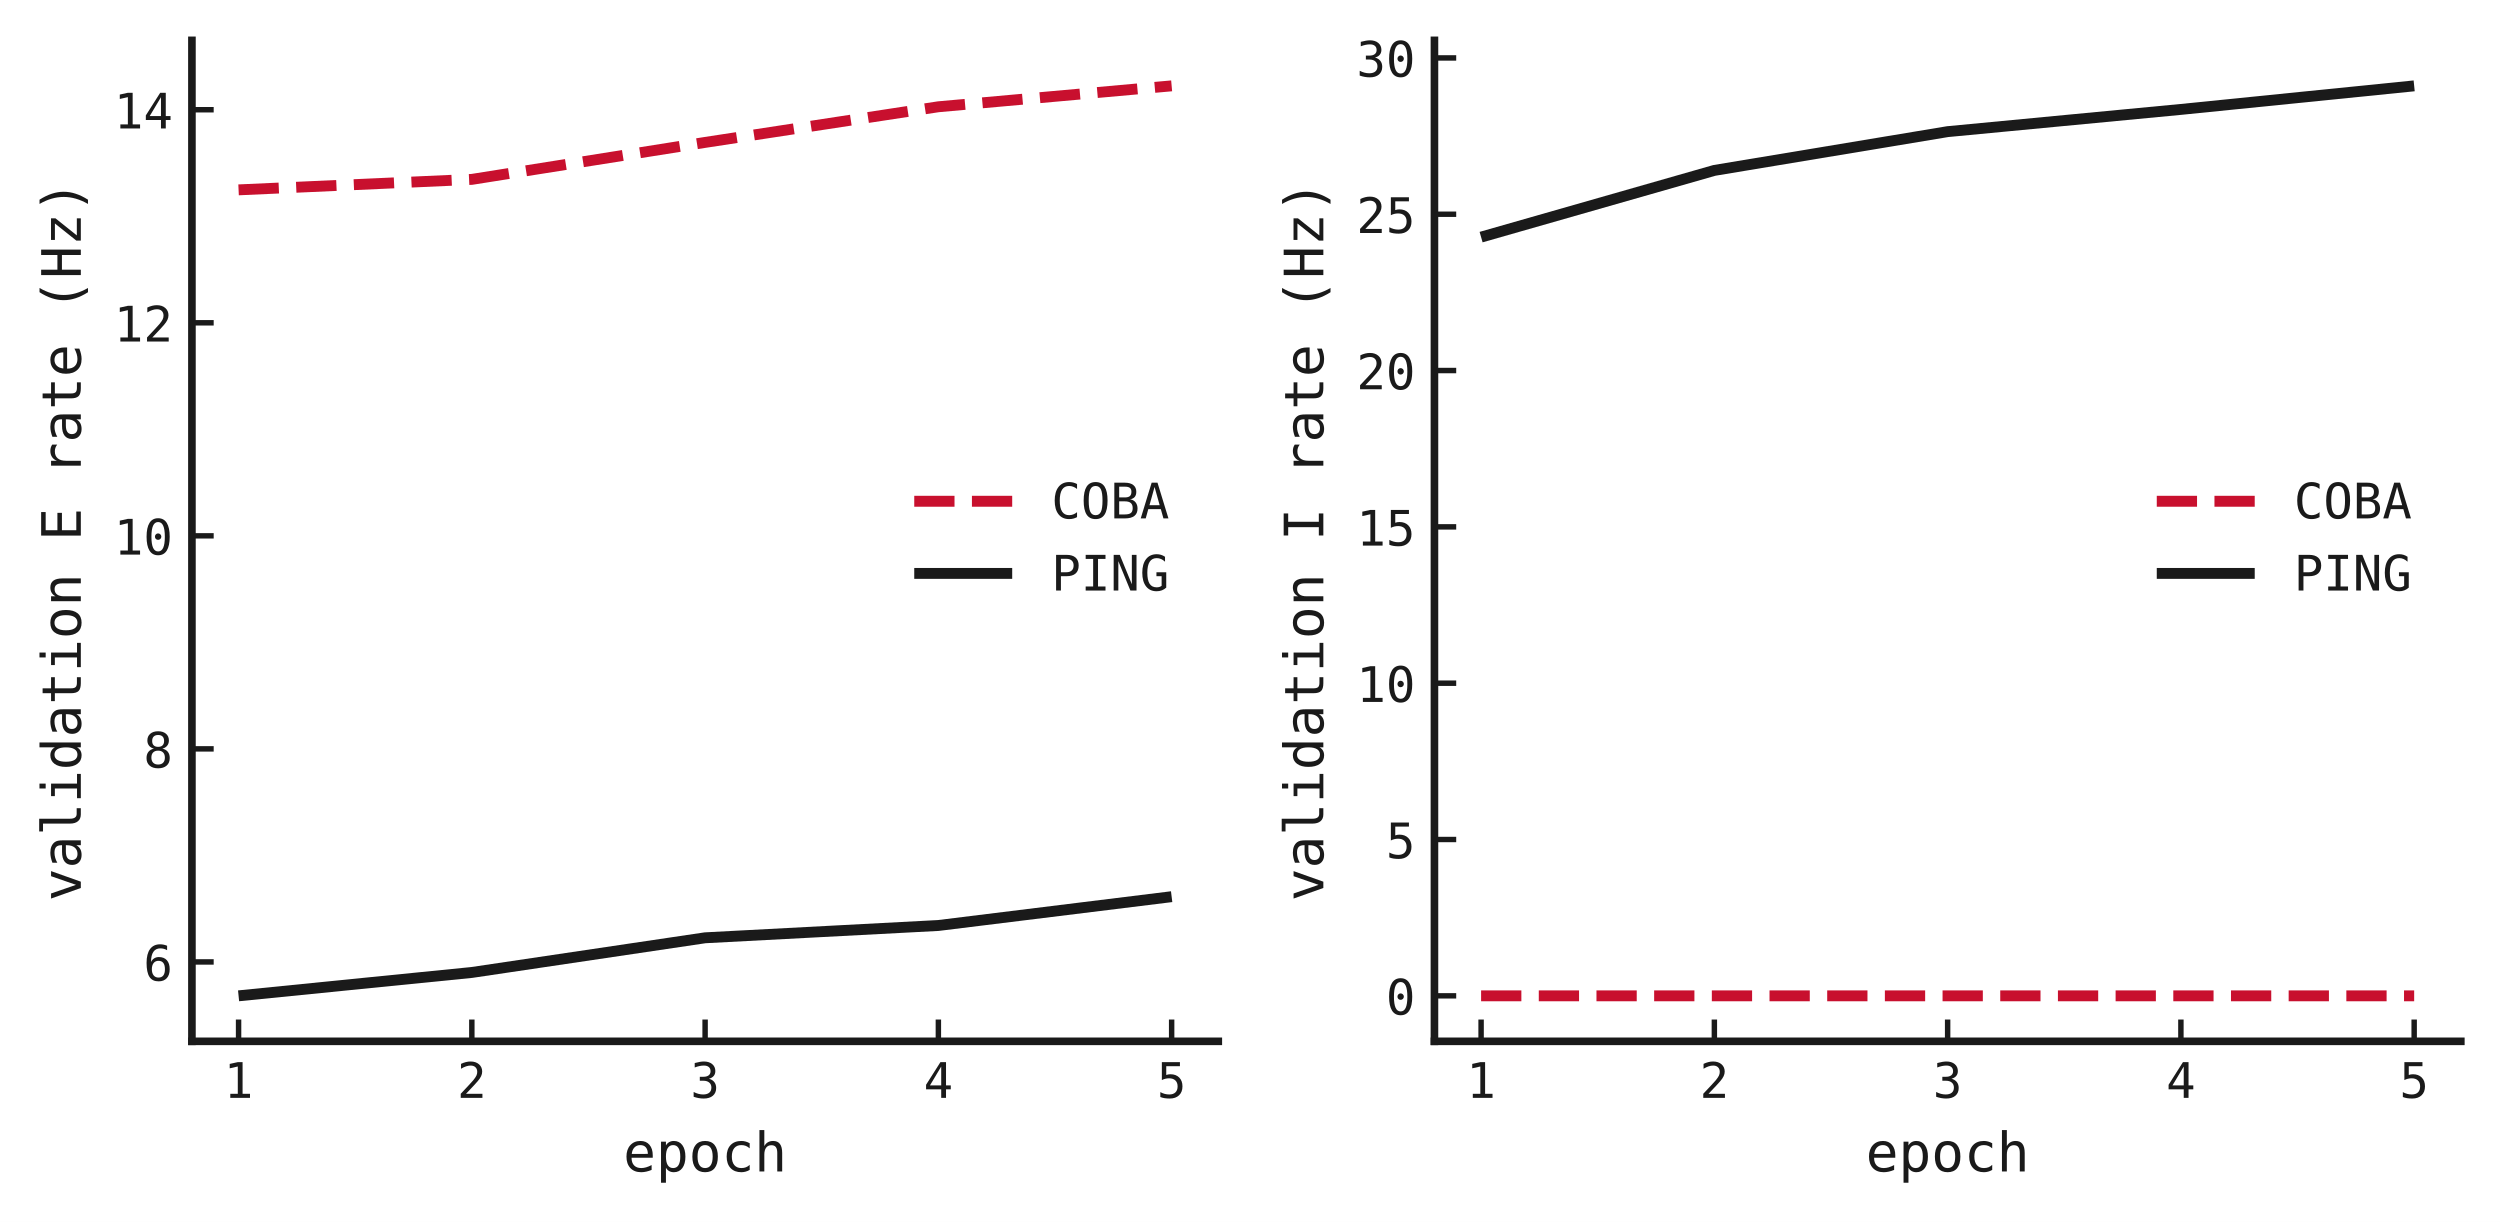
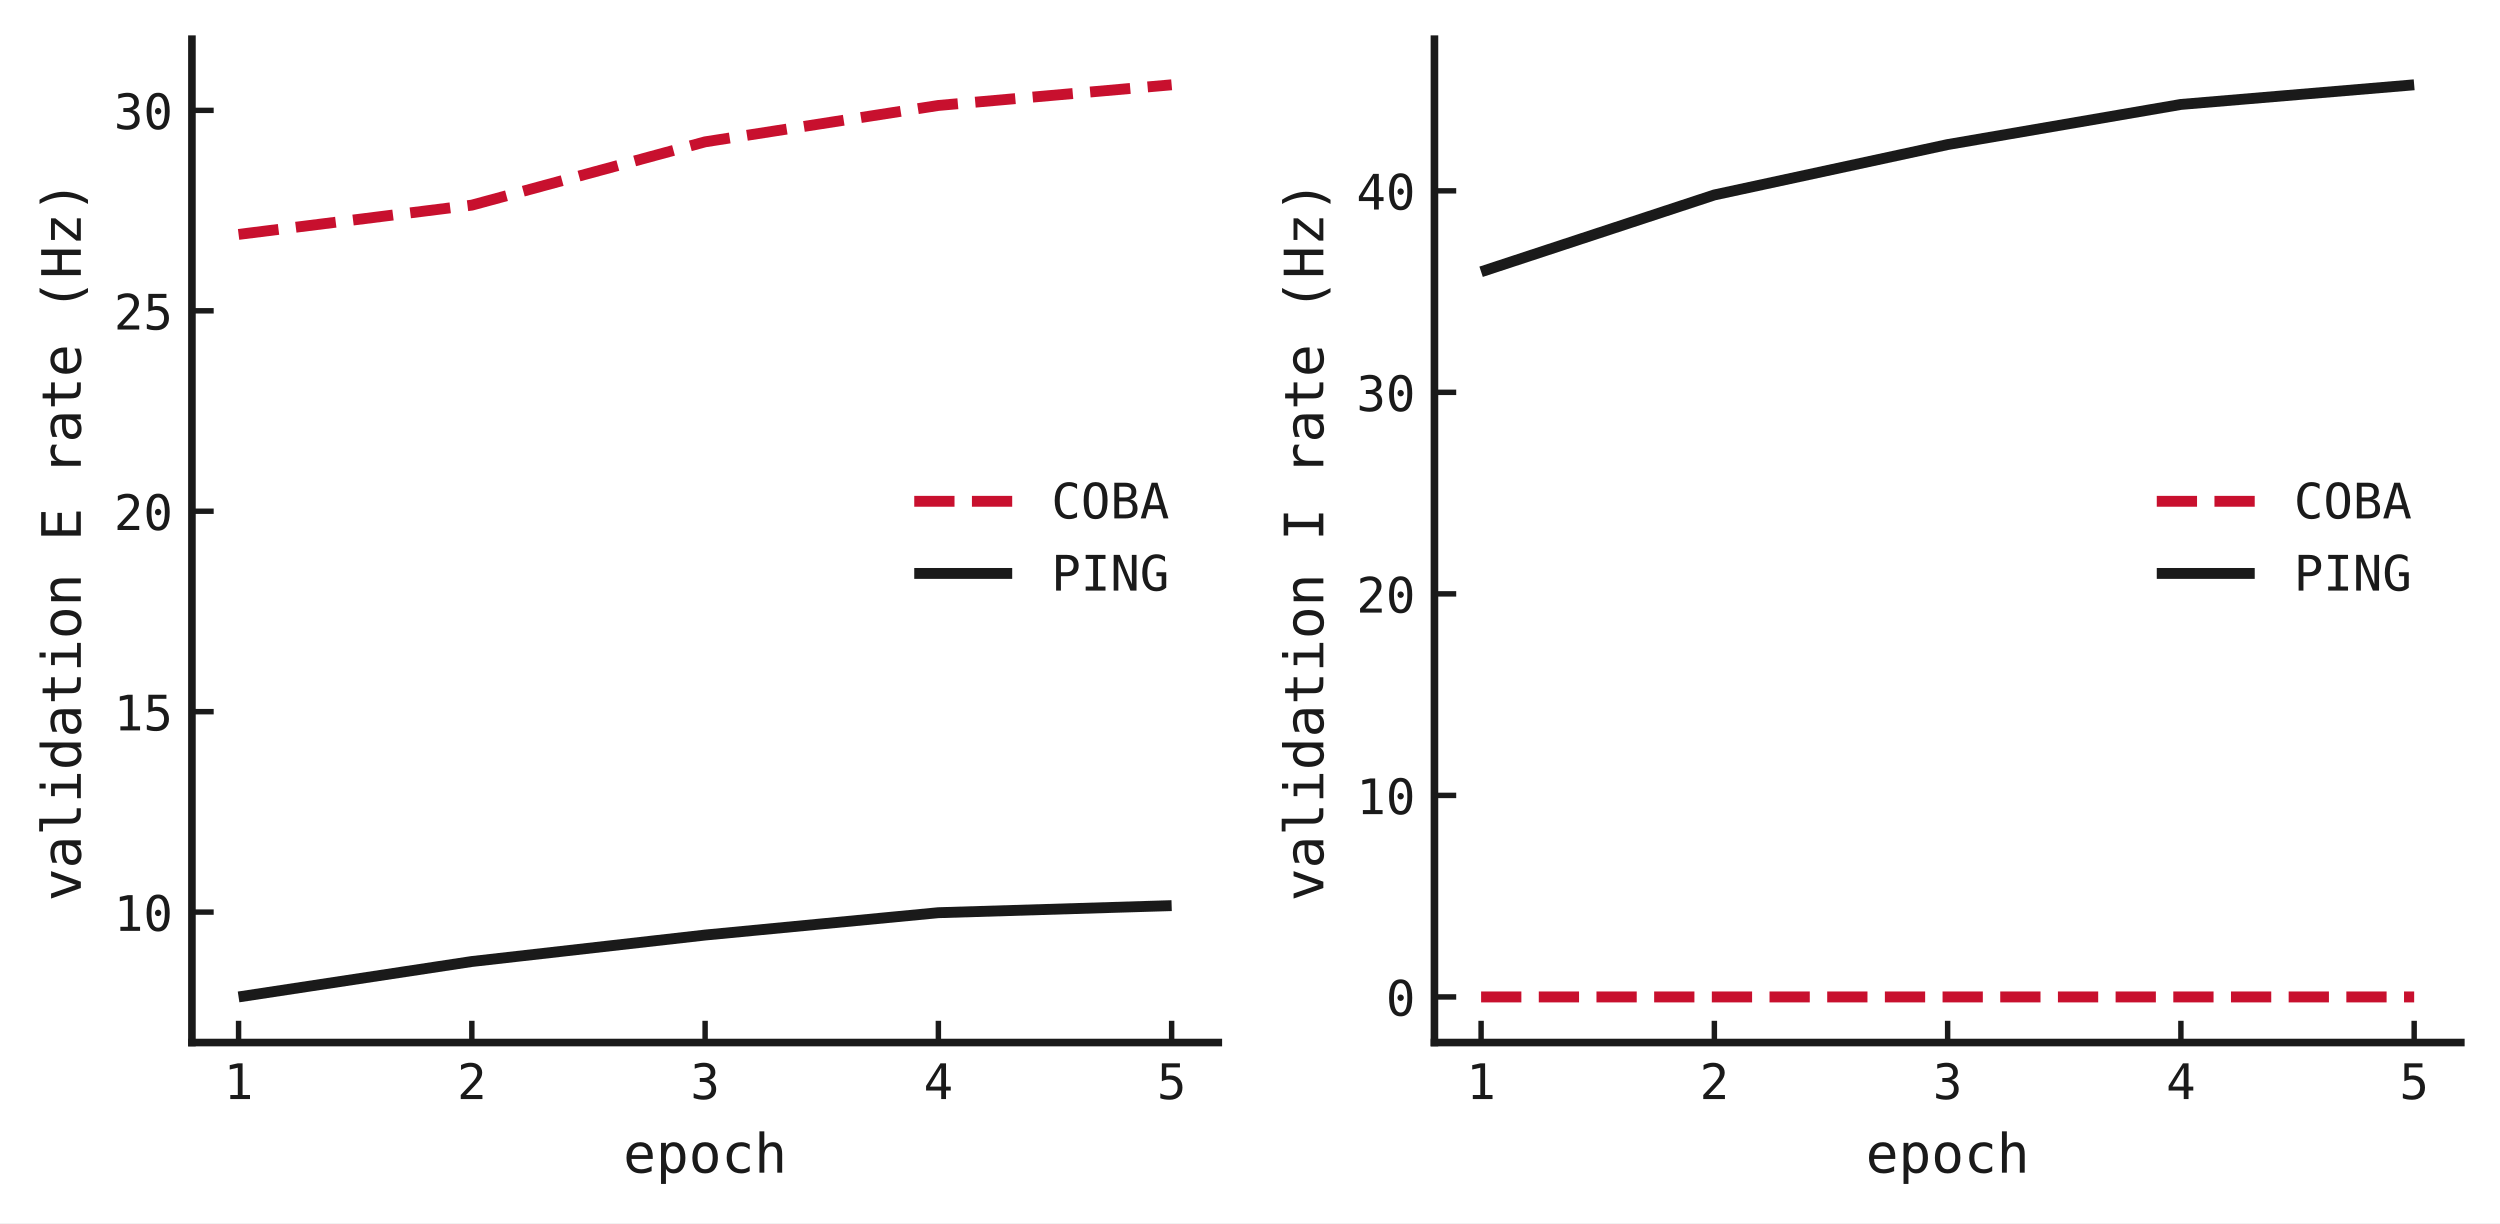
- <svg xmlns="http://www.w3.org/2000/svg" xmlns:xlink="http://www.w3.org/1999/xlink" width="459.408pt" height="224.547pt" viewBox="0 0 459.408 224.547" version="1.1">
+ <svg xmlns="http://www.w3.org/2000/svg" xmlns:xlink="http://www.w3.org/1999/xlink" width="459.408pt" height="224.769pt" viewBox="0 0 459.408 224.769" version="1.1">
  <defs>
    <style type="text/css">*{stroke-linejoin: round; stroke-linecap: butt}</style>
  </defs>
  <g id="figure_1">
    <g id="patch_1">
-       <path d="M 0 224.547  L 459.408 224.547  L 459.408 0  L 0 0  z " style="fill: #ffffff" />
+       <path d="M 0 224.769  L 459.408 224.769  L 459.408 0  L 0 0  z " style="fill: #ffffff" />
    </g>
    <g id="axes_1">
      <g id="patch_2">
-         <path d="M 35.268 191.357  L 223.878 191.357  L 223.878 7.415  L 35.268 7.415  z " style="fill: #ffffff" />
+         <path d="M 35.268 191.58  L 223.878 191.58  L 223.878 7.2  L 35.268 7.2  z " style="fill: #ffffff" />
      </g>
      <g id="matplotlib.axis_1">
        <g id="xtick_1">
          <g id="line2d_1">
            <defs>
-               <path id="m30cc1828df" d="M 0 0  L 0 -4  " style="stroke: #1a1a1a" />
-             </defs>
-             <g>
-               <use xlink:href="#m30cc1828df" x="43.841" y="191.357" style="fill: #1a1a1a; stroke: #1a1a1a" />
+               <path id="m2af4ba54e7" d="M 0 0  L 0 -4  " style="stroke: #1a1a1a" />
+             </defs>
+             <g>
+               <use xlink:href="#m2af4ba54e7" x="43.841" y="191.58" style="fill: #1a1a1a; stroke: #1a1a1a" />
            </g>
          </g>
          <g id="text_1">
-             <g style="fill: #1a1a1a" transform="translate(41.13185 201.7436) scale(0.09 -0.09)">
+             <g style="fill: #1a1a1a" transform="translate(41.13185 201.9664) scale(0.09 -0.09)">
              <defs>
                <path id="DejaVuSansMono-31" d="M 844 531  L 1825 531  L 1825 4097  L 769 3859  L 769 4434  L 1819 4666  L 2450 4666  L 2450 531  L 3419 531  L 3419 0  L 844 0  L 844 531  z " transform="scale(0.015625)" />
              </defs>
              <use xlink:href="#DejaVuSansMono-31" />
            </g>
          </g>
        </g>
        <g id="xtick_2">
          <g id="line2d_2">
            <g>
-               <use xlink:href="#m30cc1828df" x="86.707" y="191.357" style="fill: #1a1a1a; stroke: #1a1a1a" />
+               <use xlink:href="#m2af4ba54e7" x="86.707" y="191.58" style="fill: #1a1a1a; stroke: #1a1a1a" />
            </g>
          </g>
          <g id="text_2">
-             <g style="fill: #1a1a1a" transform="translate(83.99776 201.7436) scale(0.09 -0.09)">
+             <g style="fill: #1a1a1a" transform="translate(83.99776 201.9664) scale(0.09 -0.09)">
              <defs>
                <path id="DejaVuSansMono-32" d="M 1166 531  L 3309 531  L 3309 0  L 475 0  L 475 531  Q 1059 1147 1496 1619  Q 1934 2091 2100 2284  Q 2413 2666 2522 2902  Q 2631 3138 2631 3384  Q 2631 3775 2401 3997  Q 2172 4219 1772 4219  Q 1488 4219 1175 4116  Q 863 4013 513 3803  L 513 4441  Q 834 4594 1145 4672  Q 1456 4750 1759 4750  Q 2444 4750 2861 4386  Q 3278 4022 3278 3431  Q 3278 3131 3139 2831  Q 3000 2531 2688 2169  Q 2513 1966 2180 1606  Q 1847 1247 1166 531  z " transform="scale(0.015625)" />
              </defs>
              <use xlink:href="#DejaVuSansMono-32" />
            </g>
          </g>
        </g>
        <g id="xtick_3">
          <g id="line2d_3">
            <g>
-               <use xlink:href="#m30cc1828df" x="129.573" y="191.357" style="fill: #1a1a1a; stroke: #1a1a1a" />
+               <use xlink:href="#m2af4ba54e7" x="129.573" y="191.58" style="fill: #1a1a1a; stroke: #1a1a1a" />
            </g>
          </g>
          <g id="text_3">
-             <g style="fill: #1a1a1a" transform="translate(126.8637 201.7436) scale(0.09 -0.09)">
+             <g style="fill: #1a1a1a" transform="translate(126.8637 201.9664) scale(0.09 -0.09)">
              <defs>
                <path id="DejaVuSansMono-33" d="M 2425 2497  Q 2884 2375 3128 2064  Q 3372 1753 3372 1288  Q 3372 644 2939 276  Q 2506 -91 1741 -91  Q 1419 -91 1084 -31  Q 750 28 428 141  L 428 769  Q 747 603 1056 522  Q 1366 441 1672 441  Q 2191 441 2469 675  Q 2747 909 2747 1350  Q 2747 1756 2469 1995  Q 2191 2234 1716 2234  L 1234 2234  L 1234 2753  L 1716 2753  Q 2150 2753 2394 2943  Q 2638 3134 2638 3475  Q 2638 3834 2411 4026  Q 2184 4219 1766 4219  Q 1488 4219 1191 4156  Q 894 4094 569 3969  L 569 4550  Q 947 4650 1242 4700  Q 1538 4750 1766 4750  Q 2447 4750 2855 4408  Q 3263 4066 3263 3500  Q 3263 3116 3048 2859  Q 2834 2603 2425 2497  z " transform="scale(0.015625)" />
              </defs>
              <use xlink:href="#DejaVuSansMono-33" />
            </g>
          </g>
        </g>
        <g id="xtick_4">
          <g id="line2d_4">
            <g>
-               <use xlink:href="#m30cc1828df" x="172.439" y="191.357" style="fill: #1a1a1a; stroke: #1a1a1a" />
+               <use xlink:href="#m2af4ba54e7" x="172.439" y="191.58" style="fill: #1a1a1a; stroke: #1a1a1a" />
            </g>
          </g>
          <g id="text_4">
-             <g style="fill: #1a1a1a" transform="translate(169.7296 201.7436) scale(0.09 -0.09)">
+             <g style="fill: #1a1a1a" transform="translate(169.7296 201.9664) scale(0.09 -0.09)">
              <defs>
                <path id="DejaVuSansMono-34" d="M 2297 4091  L 825 1625  L 2297 1625  L 2297 4091  z M 2194 4666  L 2925 4666  L 2925 1625  L 3547 1625  L 3547 1113  L 2925 1113  L 2925 0  L 2297 0  L 2297 1113  L 319 1113  L 319 1709  L 2194 4666  z " transform="scale(0.015625)" />
              </defs>
              <use xlink:href="#DejaVuSansMono-34" />
            </g>
          </g>
        </g>
        <g id="xtick_5">
          <g id="line2d_5">
            <g>
-               <use xlink:href="#m30cc1828df" x="215.305" y="191.357" style="fill: #1a1a1a; stroke: #1a1a1a" />
+               <use xlink:href="#m2af4ba54e7" x="215.305" y="191.58" style="fill: #1a1a1a; stroke: #1a1a1a" />
            </g>
          </g>
          <g id="text_5">
-             <g style="fill: #1a1a1a" transform="translate(212.5955 201.7436) scale(0.09 -0.09)">
+             <g style="fill: #1a1a1a" transform="translate(212.5955 201.9664) scale(0.09 -0.09)">
              <defs>
                <path id="DejaVuSansMono-35" d="M 647 4666  L 3009 4666  L 3009 4134  L 1222 4134  L 1222 2988  Q 1356 3038 1492 3061  Q 1628 3084 1766 3084  Q 2491 3084 2916 2656  Q 3341 2228 3341 1497  Q 3341 759 2895 334  Q 2450 -91 1678 -91  Q 1306 -91 998 -41  Q 691 9 447 109  L 447 750  Q 734 594 1025 517  Q 1316 441 1619 441  Q 2141 441 2423 716  Q 2706 991 2706 1497  Q 2706 1997 2414 2275  Q 2122 2553 1600 2553  Q 1347 2553 1106 2495  Q 866 2438 647 2322  L 647 4666  z " transform="scale(0.015625)" />
              </defs>
              <use xlink:href="#DejaVuSansMono-35" />
            </g>
          </g>
        </g>
        <g id="text_6">
-           <g style="fill: #1a1a1a" transform="translate(114.522 215.2668) scale(0.1 -0.1)">
+           <g style="fill: #1a1a1a" transform="translate(114.522 215.4897) scale(0.1 -0.1)">
            <defs>
              <path id="DejaVuSansMono-65" d="M 3475 1894  L 3475 1613  L 984 1613  L 984 1594  Q 984 1022 1282 709  Q 1581 397 2125 397  Q 2400 397 2700 484  Q 3000 572 3341 750  L 3341 178  Q 3013 44 2708 -23  Q 2403 -91 2119 -91  Q 1303 -91 843 398  Q 384 888 384 1747  Q 384 2584 834 3084  Q 1284 3584 2034 3584  Q 2703 3584 3089 3131  Q 3475 2678 3475 1894  z M 2900 2063  Q 2888 2569 2661 2833  Q 2434 3097 2009 3097  Q 1594 3097 1325 2822  Q 1056 2547 1006 2059  L 2900 2063  z " transform="scale(0.015625)" />
              <path id="DejaVuSansMono-70" d="M 1172 441  L 1172 -1331  L 594 -1331  L 594 3500  L 1172 3500  L 1172 3053  Q 1316 3313 1555 3448  Q 1794 3584 2106 3584  Q 2741 3584 3102 3093  Q 3463 2603 3463 1734  Q 3463 881 3100 395  Q 2738 -91 2106 -91  Q 1788 -91 1548 45  Q 1309 181 1172 441  z M 2859 1747  Q 2859 2416 2648 2756  Q 2438 3097 2022 3097  Q 1603 3097 1387 2755  Q 1172 2413 1172 1747  Q 1172 1084 1387 740  Q 1603 397 2022 397  Q 2438 397 2648 737  Q 2859 1078 2859 1747  z " transform="scale(0.015625)" />
              <path id="DejaVuSansMono-6f" d="M 1925 3097  Q 1488 3097 1263 2756  Q 1038 2416 1038 1747  Q 1038 1081 1263 739  Q 1488 397 1925 397  Q 2366 397 2591 739  Q 2816 1081 2816 1747  Q 2816 2416 2591 2756  Q 2366 3097 1925 3097  z M 1925 3584  Q 2653 3584 3039 3112  Q 3425 2641 3425 1747  Q 3425 850 3040 379  Q 2656 -91 1925 -91  Q 1197 -91 812 379  Q 428 850 428 1747  Q 428 2641 812 3112  Q 1197 3584 1925 3584  z " transform="scale(0.015625)" />
              <path id="DejaVuSansMono-63" d="M 3316 178  Q 3084 44 2839 -23  Q 2594 -91 2338 -91  Q 1525 -91 1067 396  Q 609 884 609 1747  Q 609 2609 1067 3096  Q 1525 3584 2338 3584  Q 2591 3584 2831 3518  Q 3072 3453 3316 3316  L 3316 2713  Q 3088 2916 2858 3006  Q 2628 3097 2338 3097  Q 1797 3097 1506 2747  Q 1216 2397 1216 1747  Q 1216 1100 1508 748  Q 1800 397 2338 397  Q 2638 397 2875 489  Q 3113 581 3316 775  L 3316 178  z " transform="scale(0.015625)" />
              <path id="DejaVuSansMono-68" d="M 3284 2169  L 3284 0  L 2706 0  L 2706 2169  Q 2706 2641 2540 2862  Q 2375 3084 2022 3084  Q 1619 3084 1401 2798  Q 1184 2513 1184 1978  L 1184 0  L 609 0  L 609 4863  L 1184 4863  L 1184 2975  Q 1338 3275 1600 3429  Q 1863 3584 2222 3584  Q 2756 3584 3020 3232  Q 3284 2881 3284 2169  z " transform="scale(0.015625)" />
            </defs>
            <use xlink:href="#DejaVuSansMono-65" />
            <use xlink:href="#DejaVuSansMono-70" transform="translate(60.20508 0)" />
            <use xlink:href="#DejaVuSansMono-6f" transform="translate(120.4102 0)" />
            <use xlink:href="#DejaVuSansMono-63" transform="translate(180.6152 0)" />
            <use xlink:href="#DejaVuSansMono-68" transform="translate(240.8203 0)" />
          </g>
        </g>
      </g>
      <g id="matplotlib.axis_2">
        <g id="ytick_1">
          <g id="line2d_6">
            <defs>
-               <path id="m40c9479eb1" d="M 0 0  L 4 0  " style="stroke: #1a1a1a" />
-             </defs>
-             <g>
-               <use xlink:href="#m40c9479eb1" x="35.268" y="176.765" style="fill: #1a1a1a; stroke: #1a1a1a" />
+               <path id="ma2cab1c2da" d="M 0 0  L 4 0  " style="stroke: #1a1a1a" />
+             </defs>
+             <g>
+               <use xlink:href="#ma2cab1c2da" x="35.268" y="167.612" style="fill: #1a1a1a; stroke: #1a1a1a" />
            </g>
          </g>
          <g id="text_7">
-             <g style="fill: #1a1a1a" transform="translate(26.34953 180.2084) scale(0.09 -0.09)">
-               <defs>
-                 <path id="DejaVuSansMono-36" d="M 3097 4563  L 3097 3981  Q 2900 4097 2678 4158  Q 2456 4219 2216 4219  Q 1616 4219 1306 3767  Q 997 3316 997 2438  Q 1147 2750 1412 2917  Q 1678 3084 2022 3084  Q 2697 3084 3067 2670  Q 3438 2256 3438 1497  Q 3438 741 3056 325  Q 2675 -91 1984 -91  Q 1172 -91 794 492  Q 416 1075 416 2328  Q 416 3509 870 4129  Q 1325 4750 2188 4750  Q 2419 4750 2650 4701  Q 2881 4653 3097 4563  z M 1972 2591  Q 1569 2591 1337 2300  Q 1106 2009 1106 1497  Q 1106 984 1337 693  Q 1569 403 1972 403  Q 2391 403 2603 679  Q 2816 956 2816 1497  Q 2816 2041 2603 2316  Q 2391 2591 1972 2591  z " transform="scale(0.015625)" />
-               </defs>
-               <use xlink:href="#DejaVuSansMono-36" />
+             <g style="fill: #1a1a1a" transform="translate(20.93125 171.0551) scale(0.09 -0.09)">
+               <defs>
+                 <path id="DejaVuSansMono-30" d="M 1509 2344  Q 1509 2516 1629 2641  Q 1750 2766 1919 2766  Q 2094 2766 2219 2641  Q 2344 2516 2344 2344  Q 2344 2169 2220 2047  Q 2097 1925 1919 1925  Q 1744 1925 1626 2044  Q 1509 2163 1509 2344  z M 1925 4250  Q 1484 4250 1267 3775  Q 1050 3300 1050 2328  Q 1050 1359 1267 884  Q 1484 409 1925 409  Q 2369 409 2586 884  Q 2803 1359 2803 2328  Q 2803 3300 2586 3775  Q 2369 4250 1925 4250  z M 1925 4750  Q 2672 4750 3055 4137  Q 3438 3525 3438 2328  Q 3438 1134 3055 521  Q 2672 -91 1925 -91  Q 1178 -91 797 521  Q 416 1134 416 2328  Q 416 3525 797 4137  Q 1178 4750 1925 4750  z " transform="scale(0.015625)" />
+               </defs>
+               <use xlink:href="#DejaVuSansMono-31" />
+               <use xlink:href="#DejaVuSansMono-30" transform="translate(60.20508 0)" />
            </g>
          </g>
        </g>
        <g id="ytick_2">
          <g id="line2d_7">
            <g>
-               <use xlink:href="#m40c9479eb1" x="35.268" y="137.616" style="fill: #1a1a1a; stroke: #1a1a1a" />
+               <use xlink:href="#ma2cab1c2da" x="35.268" y="130.779" style="fill: #1a1a1a; stroke: #1a1a1a" />
            </g>
          </g>
          <g id="text_8">
-             <g style="fill: #1a1a1a" transform="translate(26.34953 141.0593) scale(0.09 -0.09)">
-               <defs>
-                 <path id="DejaVuSansMono-38" d="M 1925 2216  Q 1503 2216 1273 1980  Q 1044 1744 1044 1313  Q 1044 881 1276 642  Q 1509 403 1925 403  Q 2350 403 2579 639  Q 2809 875 2809 1313  Q 2809 1741 2576 1978  Q 2344 2216 1925 2216  z M 1375 2478  Q 972 2581 745 2862  Q 519 3144 519 3541  Q 519 4097 897 4423  Q 1275 4750 1925 4750  Q 2578 4750 2956 4423  Q 3334 4097 3334 3541  Q 3334 3144 3107 2862  Q 2881 2581 2478 2478  Q 2947 2375 3195 2062  Q 3444 1750 3444 1253  Q 3444 622 3041 265  Q 2638 -91 1925 -91  Q 1213 -91 811 264  Q 409 619 409 1247  Q 409 1747 657 2061  Q 906 2375 1375 2478  z M 1147 3481  Q 1147 3106 1347 2909  Q 1547 2713 1925 2713  Q 2306 2713 2506 2909  Q 2706 3106 2706 3481  Q 2706 3863 2507 4063  Q 2309 4263 1925 4263  Q 1547 4263 1347 4061  Q 1147 3859 1147 3481  z " transform="scale(0.015625)" />
-               </defs>
-               <use xlink:href="#DejaVuSansMono-38" />
+             <g style="fill: #1a1a1a" transform="translate(20.93125 134.2227) scale(0.09 -0.09)">
+               <use xlink:href="#DejaVuSansMono-31" />
+               <use xlink:href="#DejaVuSansMono-35" transform="translate(60.20508 0)" />
            </g>
          </g>
        </g>
        <g id="ytick_3">
          <g id="line2d_8">
            <g>
-               <use xlink:href="#m40c9479eb1" x="35.268" y="98.467" style="fill: #1a1a1a; stroke: #1a1a1a" />
+               <use xlink:href="#ma2cab1c2da" x="35.268" y="93.947" style="fill: #1a1a1a; stroke: #1a1a1a" />
            </g>
          </g>
          <g id="text_9">
-             <g style="fill: #1a1a1a" transform="translate(20.93125 101.9103) scale(0.09 -0.09)">
-               <defs>
-                 <path id="DejaVuSansMono-30" d="M 1509 2344  Q 1509 2516 1629 2641  Q 1750 2766 1919 2766  Q 2094 2766 2219 2641  Q 2344 2516 2344 2344  Q 2344 2169 2220 2047  Q 2097 1925 1919 1925  Q 1744 1925 1626 2044  Q 1509 2163 1509 2344  z M 1925 4250  Q 1484 4250 1267 3775  Q 1050 3300 1050 2328  Q 1050 1359 1267 884  Q 1484 409 1925 409  Q 2369 409 2586 884  Q 2803 1359 2803 2328  Q 2803 3300 2586 3775  Q 2369 4250 1925 4250  z M 1925 4750  Q 2672 4750 3055 4137  Q 3438 3525 3438 2328  Q 3438 1134 3055 521  Q 2672 -91 1925 -91  Q 1178 -91 797 521  Q 416 1134 416 2328  Q 416 3525 797 4137  Q 1178 4750 1925 4750  z " transform="scale(0.015625)" />
-               </defs>
-               <use xlink:href="#DejaVuSansMono-31" />
+             <g style="fill: #1a1a1a" transform="translate(20.93125 97.39024) scale(0.09 -0.09)">
+               <use xlink:href="#DejaVuSansMono-32" />
              <use xlink:href="#DejaVuSansMono-30" transform="translate(60.20508 0)" />
            </g>
          </g>
        </g>
        <g id="ytick_4">
          <g id="line2d_9">
            <g>
-               <use xlink:href="#m40c9479eb1" x="35.268" y="59.318" style="fill: #1a1a1a; stroke: #1a1a1a" />
+               <use xlink:href="#ma2cab1c2da" x="35.268" y="57.115" style="fill: #1a1a1a; stroke: #1a1a1a" />
            </g>
          </g>
          <g id="text_10">
-             <g style="fill: #1a1a1a" transform="translate(20.93125 62.76123) scale(0.09 -0.09)">
-               <use xlink:href="#DejaVuSansMono-31" />
-               <use xlink:href="#DejaVuSansMono-32" transform="translate(60.20508 0)" />
+             <g style="fill: #1a1a1a" transform="translate(20.93125 60.55783) scale(0.09 -0.09)">
+               <use xlink:href="#DejaVuSansMono-32" />
+               <use xlink:href="#DejaVuSansMono-35" transform="translate(60.20508 0)" />
            </g>
          </g>
        </g>
        <g id="ytick_5">
          <g id="line2d_10">
            <g>
-               <use xlink:href="#m40c9479eb1" x="35.268" y="20.169" style="fill: #1a1a1a; stroke: #1a1a1a" />
+               <use xlink:href="#ma2cab1c2da" x="35.268" y="20.282" style="fill: #1a1a1a; stroke: #1a1a1a" />
            </g>
          </g>
          <g id="text_11">
-             <g style="fill: #1a1a1a" transform="translate(20.93125 23.61219) scale(0.09 -0.09)">
-               <use xlink:href="#DejaVuSansMono-31" />
-               <use xlink:href="#DejaVuSansMono-34" transform="translate(60.20508 0)" />
+             <g style="fill: #1a1a1a" transform="translate(20.93125 23.72542) scale(0.09 -0.09)">
+               <use xlink:href="#DejaVuSansMono-33" />
+               <use xlink:href="#DejaVuSansMono-30" transform="translate(60.20508 0)" />
            </g>
          </g>
        </g>
        <g id="text_12">
-           <g style="fill: #1a1a1a" transform="translate(14.85156 165.6093) rotate(-90) scale(0.1 -0.1)">
+           <g style="fill: #1a1a1a" transform="translate(14.85156 165.6134) rotate(-90) scale(0.1 -0.1)">
            <defs>
              <path id="DejaVuSansMono-76" d="M 313 3500  L 909 3500  L 1925 563  L 2944 3500  L 3541 3500  L 2297 0  L 1556 0  L 313 3500  z " transform="scale(0.015625)" />
              <path id="DejaVuSansMono-61" d="M 2194 1759  L 2003 1759  Q 1500 1759 1245 1582  Q 991 1406 991 1056  Q 991 741 1181 566  Q 1372 391 1709 391  Q 2184 391 2456 720  Q 2728 1050 2731 1631  L 2731 1759  L 2194 1759  z M 3309 1997  L 3309 0  L 2731 0  L 2731 519  Q 2547 206 2267 57  Q 1988 -91 1588 -91  Q 1053 -91 734 211  Q 416 513 416 1019  Q 416 1603 808 1906  Q 1200 2209 1959 2209  L 2731 2209  L 2731 2300  Q 2728 2719 2518 2908  Q 2309 3097 1850 3097  Q 1556 3097 1256 3012  Q 956 2928 672 2766  L 672 3341  Q 991 3463 1283 3523  Q 1575 3584 1850 3584  Q 2284 3584 2592 3456  Q 2900 3328 3091 3072  Q 3209 2916 3259 2686  Q 3309 2456 3309 1997  z " transform="scale(0.015625)" />
              <path id="DejaVuSansMono-6c" d="M 1997 1269  Q 1997 881 2139 684  Q 2281 488 2559 488  L 3231 488  L 3231 0  L 2503 0  Q 1988 0 1705 331  Q 1422 663 1422 1269  L 1422 4447  L 500 4447  L 500 4897  L 1997 4897  L 1997 1269  z " transform="scale(0.015625)" />
              <path id="DejaVuSansMono-69" d="M 800 3500  L 2272 3500  L 2272 447  L 3413 447  L 3413 0  L 556 0  L 556 447  L 1697 447  L 1697 3053  L 800 3053  L 800 3500  z M 1697 4863  L 2272 4863  L 2272 4134  L 1697 4134  L 1697 4863  z " transform="scale(0.015625)" />
              <path id="DejaVuSansMono-64" d="M 2681 3053  L 2681 4863  L 3256 4863  L 3256 0  L 2681 0  L 2681 441  Q 2538 181 2298 45  Q 2059 -91 1747 -91  Q 1113 -91 748 401  Q 384 894 384 1759  Q 384 2613 750 3098  Q 1116 3584 1747 3584  Q 2063 3584 2303 3448  Q 2544 3313 2681 3053  z M 991 1747  Q 991 1078 1203 737  Q 1416 397 1831 397  Q 2247 397 2464 740  Q 2681 1084 2681 1747  Q 2681 2413 2464 2755  Q 2247 3097 1831 3097  Q 1416 3097 1203 2756  Q 991 2416 991 1747  z " transform="scale(0.015625)" />
              <path id="DejaVuSansMono-74" d="M 1919 4494  L 1919 3500  L 3225 3500  L 3225 3053  L 1919 3053  L 1919 1153  Q 1919 766 2066 612  Q 2213 459 2578 459  L 3225 459  L 3225 0  L 2522 0  Q 1875 0 1609 259  Q 1344 519 1344 1153  L 1344 3053  L 409 3053  L 409 3500  L 1344 3500  L 1344 4494  L 1919 4494  z " transform="scale(0.015625)" />
              <path id="DejaVuSansMono-6e" d="M 3284 2169  L 3284 0  L 2706 0  L 2706 2169  Q 2706 2641 2540 2862  Q 2375 3084 2022 3084  Q 1619 3084 1401 2798  Q 1184 2513 1184 1978  L 1184 0  L 609 0  L 609 3500  L 1184 3500  L 1184 2975  Q 1338 3275 1600 3429  Q 1863 3584 2222 3584  Q 2756 3584 3020 3232  Q 3284 2881 3284 2169  z " transform="scale(0.015625)" />
              <path id="DejaVuSansMono-20" transform="scale(0.015625)" />
              <path id="DejaVuSansMono-45" d="M 616 4666  L 3384 4666  L 3384 4134  L 1247 4134  L 1247 2753  L 3291 2753  L 3291 2222  L 1247 2222  L 1247 531  L 3444 531  L 3444 0  L 616 0  L 616 4666  z " transform="scale(0.015625)" />
              <path id="DejaVuSansMono-72" d="M 3609 2778  Q 3425 2922 3234 2987  Q 3044 3053 2816 3053  Q 2278 3053 1993 2715  Q 1709 2378 1709 1741  L 1709 0  L 1131 0  L 1131 3500  L 1709 3500  L 1709 2816  Q 1853 3188 2151 3386  Q 2450 3584 2859 3584  Q 3072 3584 3256 3531  Q 3441 3478 3609 3366  L 3609 2778  z " transform="scale(0.015625)" />
              <path id="DejaVuSansMono-28" d="M 2766 4856  Q 2350 4144 2145 3436  Q 1941 2728 1941 2009  Q 1941 1294 2145 584  Q 2350 -125 2766 -844  L 2266 -844  Q 1794 -100 1562 604  Q 1331 1309 1331 2009  Q 1331 2706 1562 3412  Q 1794 4119 2266 4856  L 2766 4856  z " transform="scale(0.015625)" />
              <path id="DejaVuSansMono-48" d="M 428 4666  L 1063 4666  L 1063 2753  L 2791 2753  L 2791 4666  L 3425 4666  L 3425 0  L 2791 0  L 2791 2222  L 1063 2222  L 1063 0  L 428 0  L 428 4666  z " transform="scale(0.015625)" />
              <path id="DejaVuSansMono-7a" d="M 709 3506  L 3250 3506  L 3250 2981  L 1241 469  L 3250 469  L 3250 0  L 634 0  L 634 531  L 2644 3047  L 709 3047  L 709 3506  z " transform="scale(0.015625)" />
              <path id="DejaVuSansMono-29" d="M 1088 4856  L 1588 4856  Q 2059 4119 2290 3412  Q 2522 2706 2522 2009  Q 2522 1306 2290 600  Q 2059 -106 1588 -844  L 1088 -844  Q 1503 -119 1708 590  Q 1913 1300 1913 2009  Q 1913 2722 1708 3431  Q 1503 4141 1088 4856  z " transform="scale(0.015625)" />
            </defs>
            <use xlink:href="#DejaVuSansMono-76" />
            <use xlink:href="#DejaVuSansMono-61" transform="translate(60.20508 0)" />
            <use xlink:href="#DejaVuSansMono-6c" transform="translate(120.4102 0)" />
            <use xlink:href="#DejaVuSansMono-69" transform="translate(180.6152 0)" />
            <use xlink:href="#DejaVuSansMono-64" transform="translate(240.8203 0)" />
            <use xlink:href="#DejaVuSansMono-61" transform="translate(301.0254 0)" />
            <use xlink:href="#DejaVuSansMono-74" transform="translate(361.2305 0)" />
            <use xlink:href="#DejaVuSansMono-69" transform="translate(421.4355 0)" />
            <use xlink:href="#DejaVuSansMono-6f" transform="translate(481.6406 0)" />
            <use xlink:href="#DejaVuSansMono-6e" transform="translate(541.8457 0)" />
            <use xlink:href="#DejaVuSansMono-20" transform="translate(602.0508 0)" />
            <use xlink:href="#DejaVuSansMono-45" transform="translate(662.2559 0)" />
            <use xlink:href="#DejaVuSansMono-20" transform="translate(722.4609 0)" />
            <use xlink:href="#DejaVuSansMono-72" transform="translate(782.666 0)" />
            <use xlink:href="#DejaVuSansMono-61" transform="translate(842.8711 0)" />
            <use xlink:href="#DejaVuSansMono-74" transform="translate(903.0762 0)" />
            <use xlink:href="#DejaVuSansMono-65" transform="translate(963.2812 0)" />
            <use xlink:href="#DejaVuSansMono-20" transform="translate(1023.486 0)" />
            <use xlink:href="#DejaVuSansMono-28" transform="translate(1083.691 0)" />
            <use xlink:href="#DejaVuSansMono-48" transform="translate(1143.896 0)" />
            <use xlink:href="#DejaVuSansMono-7a" transform="translate(1204.102 0)" />
            <use xlink:href="#DejaVuSansMono-29" transform="translate(1264.307 0)" />
          </g>
        </g>
      </g>
      <g id="line2d_11">
-         <path d="M 43.841 34.889  L 86.707 32.963  L 129.573 26.17  L 172.439 19.62  L 215.305 15.776  " clip-path="url(#p70ea156605)" style="fill: none; stroke-dasharray: 7.4,3.2; stroke-dashoffset: 0; stroke: #c8102e; stroke-width: 2" />
+         <path d="M 43.841 43.075  L 86.707 37.697  L 129.573 26.064  L 172.439 19.379  L 215.305 15.581  " clip-path="url(#pf7d5eb0218)" style="fill: none; stroke-dasharray: 7.4,3.2; stroke-dashoffset: 0; stroke: #c8102e; stroke-width: 2" />
      </g>
      <g id="line2d_12">
-         <path d="M 43.841 182.996  L 86.707 178.702  L 129.573 172.332  L 172.439 170.07  L 215.305 164.776  " clip-path="url(#p70ea156605)" style="fill: none; stroke: #1a1a1a; stroke-width: 2; stroke-linejoin: miter" />
+         <path d="M 43.841 183.199  L 86.707 176.689  L 129.573 171.827  L 172.439 167.72  L 215.305 166.42  " clip-path="url(#pf7d5eb0218)" style="fill: none; stroke: #1a1a1a; stroke-width: 2; stroke-linejoin: miter" />
      </g>
      <g id="patch_3">
-         <path d="M 35.268 191.357  L 35.268 7.415  " style="fill: none; stroke: #1a1a1a; stroke-width: 1.4; stroke-linejoin: miter; stroke-linecap: square" />
+         <path d="M 35.268 191.58  L 35.268 7.2  " style="fill: none; stroke: #1a1a1a; stroke-width: 1.4; stroke-linejoin: miter; stroke-linecap: square" />
      </g>
      <g id="patch_4">
-         <path d="M 35.268 191.357  L 223.878 191.357  " style="fill: none; stroke: #1a1a1a; stroke-width: 1.4; stroke-linejoin: miter; stroke-linecap: square" />
+         <path d="M 35.268 191.58  L 223.878 191.58  " style="fill: none; stroke: #1a1a1a; stroke-width: 1.4; stroke-linejoin: miter; stroke-linecap: square" />
      </g>
      <g id="legend_1">
        <g id="line2d_13">
-           <path d="M 168.005 92.114  L 177.005 92.114  L 186.005 92.114  " style="fill: none; stroke-dasharray: 7.4,3.2; stroke-dashoffset: 0; stroke: #c8102e; stroke-width: 2" />
+           <path d="M 168.005 92.118  L 177.005 92.118  L 186.005 92.118  " style="fill: none; stroke-dasharray: 7.4,3.2; stroke-dashoffset: 0; stroke: #c8102e; stroke-width: 2" />
        </g>
        <g id="text_13">
-           <g style="fill: #1a1a1a" transform="translate(193.2047 95.26412) scale(0.09 -0.09)">
+           <g style="fill: #1a1a1a" transform="translate(193.2047 95.26828) scale(0.09 -0.09)">
            <defs>
              <path id="DejaVuSansMono-43" d="M 3353 166  Q 3113 38 2859 -26  Q 2606 -91 2322 -91  Q 1425 -91 929 543  Q 434 1178 434 2328  Q 434 3472 932 4111  Q 1431 4750 2322 4750  Q 2606 4750 2859 4686  Q 3113 4622 3353 4494  L 3353 3847  Q 3122 4038 2856 4138  Q 2591 4238 2322 4238  Q 1706 4238 1400 3763  Q 1094 3288 1094 2328  Q 1094 1372 1400 897  Q 1706 422 2322 422  Q 2597 422 2861 522  Q 3125 622 3353 813  L 3353 166  z " transform="scale(0.015625)" />
              <path id="DejaVuSansMono-4f" d="M 2828 2328  Q 2828 3356 2617 3797  Q 2406 4238 1925 4238  Q 1447 4238 1236 3797  Q 1025 3356 1025 2328  Q 1025 1303 1236 862  Q 1447 422 1925 422  Q 2406 422 2617 861  Q 2828 1300 2828 2328  z M 3488 2328  Q 3488 1109 3102 509  Q 2716 -91 1925 -91  Q 1134 -91 750 506  Q 366 1103 366 2328  Q 366 3550 752 4150  Q 1138 4750 1925 4750  Q 2716 4750 3102 4150  Q 3488 3550 3488 2328  z " transform="scale(0.015625)" />
              <path id="DejaVuSansMono-42" d="M 1153 2228  L 1153 519  L 1900 519  Q 2450 519 2684 711  Q 2919 903 2919 1344  Q 2919 1800 2672 2014  Q 2425 2228 1900 2228  L 1153 2228  z M 1153 4147  L 1153 2741  L 1888 2741  Q 2344 2741 2548 2916  Q 2753 3091 2753 3481  Q 2753 3834 2551 3990  Q 2350 4147 1888 4147  L 1153 4147  z M 519 4666  L 1900 4666  Q 2616 4666 3003 4356  Q 3391 4047 3391 3481  Q 3391 3053 3186 2806  Q 2981 2559 2572 2497  Q 3031 2428 3292 2104  Q 3553 1781 3553 1281  Q 3553 647 3137 323  Q 2722 0 1900 0  L 519 0  L 519 4666  z " transform="scale(0.015625)" />
              <path id="DejaVuSansMono-41" d="M 1925 4109  L 1259 1722  L 2591 1722  L 1925 4109  z M 1544 4666  L 2309 4666  L 3738 0  L 3084 0  L 2741 1216  L 1106 1216  L 769 0  L 116 0  L 1544 4666  z " transform="scale(0.015625)" />
            </defs>
            <use xlink:href="#DejaVuSansMono-43" />
            <use xlink:href="#DejaVuSansMono-4f" transform="translate(60.20508 0)" />
            <use xlink:href="#DejaVuSansMono-42" transform="translate(120.4102 0)" />
            <use xlink:href="#DejaVuSansMono-41" transform="translate(180.6152 0)" />
          </g>
        </g>
        <g id="line2d_14">
-           <path d="M 168.005 105.372  L 177.005 105.372  L 186.005 105.372  " style="fill: none; stroke: #1a1a1a; stroke-width: 2; stroke-linejoin: miter" />
+           <path d="M 168.005 105.376  L 177.005 105.376  L 186.005 105.376  " style="fill: none; stroke: #1a1a1a; stroke-width: 2; stroke-linejoin: miter" />
        </g>
        <g id="text_14">
-           <g style="fill: #1a1a1a" transform="translate(193.2047 108.5222) scale(0.09 -0.09)">
+           <g style="fill: #1a1a1a" transform="translate(193.2047 108.5264) scale(0.09 -0.09)">
            <defs>
              <path id="DejaVuSansMono-50" d="M 1247 4147  L 1247 2394  L 1978 2394  Q 2416 2394 2661 2625  Q 2906 2856 2906 3272  Q 2906 3688 2662 3917  Q 2419 4147 1978 4147  L 1247 4147  z M 616 4666  L 1978 4666  Q 2759 4666 3162 4311  Q 3566 3956 3566 3272  Q 3566 2581 3164 2228  Q 2763 1875 1978 1875  L 1247 1875  L 1247 0  L 616 0  L 616 4666  z " transform="scale(0.015625)" />
              <path id="DejaVuSansMono-49" d="M 628 4666  L 3219 4666  L 3219 4134  L 2241 4134  L 2241 531  L 3219 531  L 3219 0  L 628 0  L 628 531  L 1606 531  L 1606 4134  L 628 4134  L 628 4666  z " transform="scale(0.015625)" />
              <path id="DejaVuSansMono-4e" d="M 434 4666  L 1234 4666  L 2809 825  L 2809 4666  L 3419 4666  L 3419 0  L 2619 0  L 1044 3841  L 1044 0  L 434 0  L 434 4666  z " transform="scale(0.015625)" />
              <path id="DejaVuSansMono-47" d="M 3450 384  Q 3197 150 2880 29  Q 2563 -91 2194 -91  Q 1306 -91 812 545  Q 319 1181 319 2328  Q 319 3472 819 4111  Q 1319 4750 2209 4750  Q 2503 4750 2772 4667  Q 3041 4584 3291 4416  L 3291 3769  Q 3038 4009 2772 4123  Q 2506 4238 2209 4238  Q 1594 4238 1286 3761  Q 978 3284 978 2328  Q 978 1356 1276 889  Q 1575 422 2194 422  Q 2403 422 2561 470  Q 2719 519 2847 622  L 2847 1875  L 2169 1875  L 2169 2394  L 3450 2394  L 3450 384  z " transform="scale(0.015625)" />
            </defs>
            <use xlink:href="#DejaVuSansMono-50" />
            <use xlink:href="#DejaVuSansMono-49" transform="translate(60.20508 0)" />
            <use xlink:href="#DejaVuSansMono-4e" transform="translate(120.4102 0)" />
            <use xlink:href="#DejaVuSansMono-47" transform="translate(180.6152 0)" />
          </g>
        </g>
      </g>
    </g>
    <g id="axes_2">
      <g id="patch_5">
-         <path d="M 263.598 191.357  L 452.208 191.357  L 452.208 7.415  L 263.598 7.415  z " style="fill: #ffffff" />
+         <path d="M 263.598 191.58  L 452.208 191.58  L 452.208 7.2  L 263.598 7.2  z " style="fill: #ffffff" />
      </g>
      <g id="matplotlib.axis_3">
        <g id="xtick_6">
          <g id="line2d_15">
            <g>
-               <use xlink:href="#m30cc1828df" x="272.171" y="191.357" style="fill: #1a1a1a; stroke: #1a1a1a" />
+               <use xlink:href="#m2af4ba54e7" x="272.171" y="191.58" style="fill: #1a1a1a; stroke: #1a1a1a" />
            </g>
          </g>
          <g id="text_15">
-             <g style="fill: #1a1a1a" transform="translate(269.4619 201.7436) scale(0.09 -0.09)">
+             <g style="fill: #1a1a1a" transform="translate(269.4619 201.9664) scale(0.09 -0.09)">
              <use xlink:href="#DejaVuSansMono-31" />
            </g>
          </g>
        </g>
        <g id="xtick_7">
          <g id="line2d_16">
            <g>
-               <use xlink:href="#m30cc1828df" x="315.037" y="191.357" style="fill: #1a1a1a; stroke: #1a1a1a" />
+               <use xlink:href="#m2af4ba54e7" x="315.037" y="191.58" style="fill: #1a1a1a; stroke: #1a1a1a" />
            </g>
          </g>
          <g id="text_16">
-             <g style="fill: #1a1a1a" transform="translate(312.3278 201.7436) scale(0.09 -0.09)">
+             <g style="fill: #1a1a1a" transform="translate(312.3278 201.9664) scale(0.09 -0.09)">
              <use xlink:href="#DejaVuSansMono-32" />
            </g>
          </g>
        </g>
        <g id="xtick_8">
          <g id="line2d_17">
            <g>
-               <use xlink:href="#m30cc1828df" x="357.903" y="191.357" style="fill: #1a1a1a; stroke: #1a1a1a" />
+               <use xlink:href="#m2af4ba54e7" x="357.903" y="191.58" style="fill: #1a1a1a; stroke: #1a1a1a" />
            </g>
          </g>
          <g id="text_17">
-             <g style="fill: #1a1a1a" transform="translate(355.1937 201.7436) scale(0.09 -0.09)">
+             <g style="fill: #1a1a1a" transform="translate(355.1937 201.9664) scale(0.09 -0.09)">
              <use xlink:href="#DejaVuSansMono-33" />
            </g>
          </g>
        </g>
        <g id="xtick_9">
          <g id="line2d_18">
            <g>
-               <use xlink:href="#m30cc1828df" x="400.769" y="191.357" style="fill: #1a1a1a; stroke: #1a1a1a" />
+               <use xlink:href="#m2af4ba54e7" x="400.769" y="191.58" style="fill: #1a1a1a; stroke: #1a1a1a" />
            </g>
          </g>
          <g id="text_18">
-             <g style="fill: #1a1a1a" transform="translate(398.0596 201.7436) scale(0.09 -0.09)">
+             <g style="fill: #1a1a1a" transform="translate(398.0596 201.9664) scale(0.09 -0.09)">
              <use xlink:href="#DejaVuSansMono-34" />
            </g>
          </g>
        </g>
        <g id="xtick_10">
          <g id="line2d_19">
            <g>
-               <use xlink:href="#m30cc1828df" x="443.635" y="191.357" style="fill: #1a1a1a; stroke: #1a1a1a" />
+               <use xlink:href="#m2af4ba54e7" x="443.635" y="191.58" style="fill: #1a1a1a; stroke: #1a1a1a" />
            </g>
          </g>
          <g id="text_19">
-             <g style="fill: #1a1a1a" transform="translate(440.9255 201.7436) scale(0.09 -0.09)">
+             <g style="fill: #1a1a1a" transform="translate(440.9255 201.9664) scale(0.09 -0.09)">
              <use xlink:href="#DejaVuSansMono-35" />
            </g>
          </g>
        </g>
        <g id="text_20">
-           <g style="fill: #1a1a1a" transform="translate(342.852 215.2668) scale(0.1 -0.1)">
+           <g style="fill: #1a1a1a" transform="translate(342.852 215.4897) scale(0.1 -0.1)">
            <use xlink:href="#DejaVuSansMono-65" />
            <use xlink:href="#DejaVuSansMono-70" transform="translate(60.20508 0)" />
            <use xlink:href="#DejaVuSansMono-6f" transform="translate(120.4102 0)" />
            <use xlink:href="#DejaVuSansMono-63" transform="translate(180.6152 0)" />
            <use xlink:href="#DejaVuSansMono-68" transform="translate(240.8203 0)" />
          </g>
        </g>
      </g>
      <g id="matplotlib.axis_4">
        <g id="ytick_6">
          <g id="line2d_20">
            <g>
-               <use xlink:href="#m40c9479eb1" x="263.598" y="182.996" style="fill: #1a1a1a; stroke: #1a1a1a" />
+               <use xlink:href="#ma2cab1c2da" x="263.598" y="183.199" style="fill: #1a1a1a; stroke: #1a1a1a" />
            </g>
          </g>
          <g id="text_21">
-             <g style="fill: #1a1a1a" transform="translate(254.6795 186.4393) scale(0.09 -0.09)">
+             <g style="fill: #1a1a1a" transform="translate(254.6795 186.6423) scale(0.09 -0.09)">
              <use xlink:href="#DejaVuSansMono-30" />
            </g>
          </g>
        </g>
        <g id="ytick_7">
          <g id="line2d_21">
            <g>
-               <use xlink:href="#m40c9479eb1" x="263.598" y="154.271" style="fill: #1a1a1a; stroke: #1a1a1a" />
+               <use xlink:href="#ma2cab1c2da" x="263.598" y="146.166" style="fill: #1a1a1a; stroke: #1a1a1a" />
            </g>
          </g>
          <g id="text_22">
-             <g style="fill: #1a1a1a" transform="translate(254.6795 157.7138) scale(0.09 -0.09)">
-               <use xlink:href="#DejaVuSansMono-35" />
+             <g style="fill: #1a1a1a" transform="translate(249.2612 149.6094) scale(0.09 -0.09)">
+               <use xlink:href="#DejaVuSansMono-31" />
+               <use xlink:href="#DejaVuSansMono-30" transform="translate(60.20508 0)" />
            </g>
          </g>
        </g>
        <g id="ytick_8">
          <g id="line2d_22">
            <g>
-               <use xlink:href="#m40c9479eb1" x="263.598" y="125.545" style="fill: #1a1a1a; stroke: #1a1a1a" />
+               <use xlink:href="#ma2cab1c2da" x="263.598" y="109.133" style="fill: #1a1a1a; stroke: #1a1a1a" />
            </g>
          </g>
          <g id="text_23">
-             <g style="fill: #1a1a1a" transform="translate(249.2612 128.9884) scale(0.09 -0.09)">
-               <use xlink:href="#DejaVuSansMono-31" />
+             <g style="fill: #1a1a1a" transform="translate(249.2612 112.5764) scale(0.09 -0.09)">
+               <use xlink:href="#DejaVuSansMono-32" />
              <use xlink:href="#DejaVuSansMono-30" transform="translate(60.20508 0)" />
            </g>
          </g>
        </g>
        <g id="ytick_9">
          <g id="line2d_23">
            <g>
-               <use xlink:href="#m40c9479eb1" x="263.598" y="96.82" style="fill: #1a1a1a; stroke: #1a1a1a" />
+               <use xlink:href="#ma2cab1c2da" x="263.598" y="72.1" style="fill: #1a1a1a; stroke: #1a1a1a" />
            </g>
          </g>
          <g id="text_24">
-             <g style="fill: #1a1a1a" transform="translate(249.2612 100.2629) scale(0.09 -0.09)">
-               <use xlink:href="#DejaVuSansMono-31" />
-               <use xlink:href="#DejaVuSansMono-35" transform="translate(60.20508 0)" />
+             <g style="fill: #1a1a1a" transform="translate(249.2612 75.54351) scale(0.09 -0.09)">
+               <use xlink:href="#DejaVuSansMono-33" />
+               <use xlink:href="#DejaVuSansMono-30" transform="translate(60.20508 0)" />
            </g>
          </g>
        </g>
        <g id="ytick_10">
          <g id="line2d_24">
            <g>
-               <use xlink:href="#m40c9479eb1" x="263.598" y="68.094" style="fill: #1a1a1a; stroke: #1a1a1a" />
+               <use xlink:href="#ma2cab1c2da" x="263.598" y="35.067" style="fill: #1a1a1a; stroke: #1a1a1a" />
            </g>
          </g>
          <g id="text_25">
-             <g style="fill: #1a1a1a" transform="translate(249.2612 71.53738) scale(0.09 -0.09)">
-               <use xlink:href="#DejaVuSansMono-32" />
-               <use xlink:href="#DejaVuSansMono-30" transform="translate(60.20508 0)" />
-             </g>
-           </g>
-         </g>
-         <g id="ytick_11">
-           <g id="line2d_25">
-             <g>
-               <use xlink:href="#m40c9479eb1" x="263.598" y="39.369" style="fill: #1a1a1a; stroke: #1a1a1a" />
-             </g>
-           </g>
-           <g id="text_26">
-             <g style="fill: #1a1a1a" transform="translate(249.2612 42.81189) scale(0.09 -0.09)">
-               <use xlink:href="#DejaVuSansMono-32" />
-               <use xlink:href="#DejaVuSansMono-35" transform="translate(60.20508 0)" />
-             </g>
-           </g>
-         </g>
-         <g id="ytick_12">
-           <g id="line2d_26">
-             <g>
-               <use xlink:href="#m40c9479eb1" x="263.598" y="10.643" style="fill: #1a1a1a; stroke: #1a1a1a" />
-             </g>
-           </g>
-           <g id="text_27">
-             <g style="fill: #1a1a1a" transform="translate(249.2612 14.08641) scale(0.09 -0.09)">
-               <use xlink:href="#DejaVuSansMono-33" />
-               <use xlink:href="#DejaVuSansMono-30" transform="translate(60.20508 0)" />
-             </g>
-           </g>
-         </g>
-         <g id="text_28">
-           <g style="fill: #1a1a1a" transform="translate(243.1816 165.6093) rotate(-90) scale(0.1 -0.1)">
+             <g style="fill: #1a1a1a" transform="translate(249.2612 38.51058) scale(0.09 -0.09)">
+               <use xlink:href="#DejaVuSansMono-34" />
+               <use xlink:href="#DejaVuSansMono-30" transform="translate(60.20508 0)" />
+             </g>
+           </g>
+         </g>
+         <g id="text_26">
+           <g style="fill: #1a1a1a" transform="translate(243.1816 165.6134) rotate(-90) scale(0.1 -0.1)">
            <use xlink:href="#DejaVuSansMono-76" />
            <use xlink:href="#DejaVuSansMono-61" transform="translate(60.20508 0)" />
            <use xlink:href="#DejaVuSansMono-6c" transform="translate(120.4102 0)" />
            <use xlink:href="#DejaVuSansMono-69" transform="translate(180.6152 0)" />
            <use xlink:href="#DejaVuSansMono-64" transform="translate(240.8203 0)" />
            <use xlink:href="#DejaVuSansMono-61" transform="translate(301.0254 0)" />
            <use xlink:href="#DejaVuSansMono-74" transform="translate(361.2305 0)" />
            <use xlink:href="#DejaVuSansMono-69" transform="translate(421.4355 0)" />
            <use xlink:href="#DejaVuSansMono-6f" transform="translate(481.6406 0)" />
            <use xlink:href="#DejaVuSansMono-6e" transform="translate(541.8457 0)" />
            <use xlink:href="#DejaVuSansMono-20" transform="translate(602.0508 0)" />
            <use xlink:href="#DejaVuSansMono-49" transform="translate(662.2559 0)" />
            <use xlink:href="#DejaVuSansMono-20" transform="translate(722.4609 0)" />
            <use xlink:href="#DejaVuSansMono-72" transform="translate(782.666 0)" />
            <use xlink:href="#DejaVuSansMono-61" transform="translate(842.8711 0)" />
            <use xlink:href="#DejaVuSansMono-74" transform="translate(903.0762 0)" />
            <use xlink:href="#DejaVuSansMono-65" transform="translate(963.2812 0)" />
            <use xlink:href="#DejaVuSansMono-20" transform="translate(1023.486 0)" />
            <use xlink:href="#DejaVuSansMono-28" transform="translate(1083.691 0)" />
            <use xlink:href="#DejaVuSansMono-48" transform="translate(1143.896 0)" />
            <use xlink:href="#DejaVuSansMono-7a" transform="translate(1204.102 0)" />
            <use xlink:href="#DejaVuSansMono-29" transform="translate(1264.307 0)" />
          </g>
        </g>
      </g>
-       <g id="line2d_27">
-         <path d="M 272.171 182.996  L 315.037 182.996  L 357.903 182.996  L 400.769 182.996  L 443.635 182.996  " clip-path="url(#p7c52661501)" style="fill: none; stroke-dasharray: 7.4,3.2; stroke-dashoffset: 0; stroke: #c8102e; stroke-width: 2" />
-       </g>
-       <g id="line2d_28">
-         <path d="M 272.171 43.572  L 315.037 31.313  L 357.903 24.19  L 400.769 20.107  L 443.635 15.776  " clip-path="url(#p7c52661501)" style="fill: none; stroke: #1a1a1a; stroke-width: 2; stroke-linejoin: miter" />
+       <g id="line2d_25">
+         <path d="M 272.171 183.199  L 315.037 183.199  L 357.903 183.199  L 400.769 183.199  L 443.635 183.199  " clip-path="url(#p9650e5dad3)" style="fill: none; stroke-dasharray: 7.4,3.2; stroke-dashoffset: 0; stroke: #c8102e; stroke-width: 2" />
+       </g>
+       <g id="line2d_26">
+         <path d="M 272.171 49.94  L 315.037 35.822  L 357.903 26.566  L 400.769 19.192  L 443.635 15.581  " clip-path="url(#p9650e5dad3)" style="fill: none; stroke: #1a1a1a; stroke-width: 2; stroke-linejoin: miter" />
      </g>
      <g id="patch_6">
-         <path d="M 263.598 191.357  L 263.598 7.415  " style="fill: none; stroke: #1a1a1a; stroke-width: 1.4; stroke-linejoin: miter; stroke-linecap: square" />
+         <path d="M 263.598 191.58  L 263.598 7.2  " style="fill: none; stroke: #1a1a1a; stroke-width: 1.4; stroke-linejoin: miter; stroke-linecap: square" />
      </g>
      <g id="patch_7">
-         <path d="M 263.598 191.357  L 452.208 191.357  " style="fill: none; stroke: #1a1a1a; stroke-width: 1.4; stroke-linejoin: miter; stroke-linecap: square" />
+         <path d="M 263.598 191.58  L 452.208 191.58  " style="fill: none; stroke: #1a1a1a; stroke-width: 1.4; stroke-linejoin: miter; stroke-linecap: square" />
      </g>
      <g id="legend_2">
-         <g id="line2d_29">
-           <path d="M 396.335 92.114  L 405.335 92.114  L 414.335 92.114  " style="fill: none; stroke-dasharray: 7.4,3.2; stroke-dashoffset: 0; stroke: #c8102e; stroke-width: 2" />
-         </g>
-         <g id="text_29">
-           <g style="fill: #1a1a1a" transform="translate(421.5347 95.26412) scale(0.09 -0.09)">
+         <g id="line2d_27">
+           <path d="M 396.335 92.118  L 405.335 92.118  L 414.335 92.118  " style="fill: none; stroke-dasharray: 7.4,3.2; stroke-dashoffset: 0; stroke: #c8102e; stroke-width: 2" />
+         </g>
+         <g id="text_27">
+           <g style="fill: #1a1a1a" transform="translate(421.5347 95.26828) scale(0.09 -0.09)">
            <use xlink:href="#DejaVuSansMono-43" />
            <use xlink:href="#DejaVuSansMono-4f" transform="translate(60.20508 0)" />
            <use xlink:href="#DejaVuSansMono-42" transform="translate(120.4102 0)" />
            <use xlink:href="#DejaVuSansMono-41" transform="translate(180.6152 0)" />
          </g>
        </g>
-         <g id="line2d_30">
-           <path d="M 396.335 105.372  L 405.335 105.372  L 414.335 105.372  " style="fill: none; stroke: #1a1a1a; stroke-width: 2; stroke-linejoin: miter" />
-         </g>
-         <g id="text_30">
-           <g style="fill: #1a1a1a" transform="translate(421.5347 108.5222) scale(0.09 -0.09)">
+         <g id="line2d_28">
+           <path d="M 396.335 105.376  L 405.335 105.376  L 414.335 105.376  " style="fill: none; stroke: #1a1a1a; stroke-width: 2; stroke-linejoin: miter" />
+         </g>
+         <g id="text_28">
+           <g style="fill: #1a1a1a" transform="translate(421.5347 108.5264) scale(0.09 -0.09)">
            <use xlink:href="#DejaVuSansMono-50" />
            <use xlink:href="#DejaVuSansMono-49" transform="translate(60.20508 0)" />
            <use xlink:href="#DejaVuSansMono-4e" transform="translate(120.4102 0)" />
            <use xlink:href="#DejaVuSansMono-47" transform="translate(180.6152 0)" />
          </g>
        </g>
      </g>
    </g>
  </g>
  <defs>
-     <clipPath id="p70ea156605">
-       <rect x="35.268" y="7.415" width="188.61" height="183.943" />
+     <clipPath id="pf7d5eb0218">
+       <rect x="35.268" y="7.2" width="188.61" height="184.38" />
    </clipPath>
-     <clipPath id="p7c52661501">
-       <rect x="263.598" y="7.415" width="188.61" height="183.943" />
+     <clipPath id="p9650e5dad3">
+       <rect x="263.598" y="7.2" width="188.61" height="184.38" />
    </clipPath>
  </defs>
</svg>
